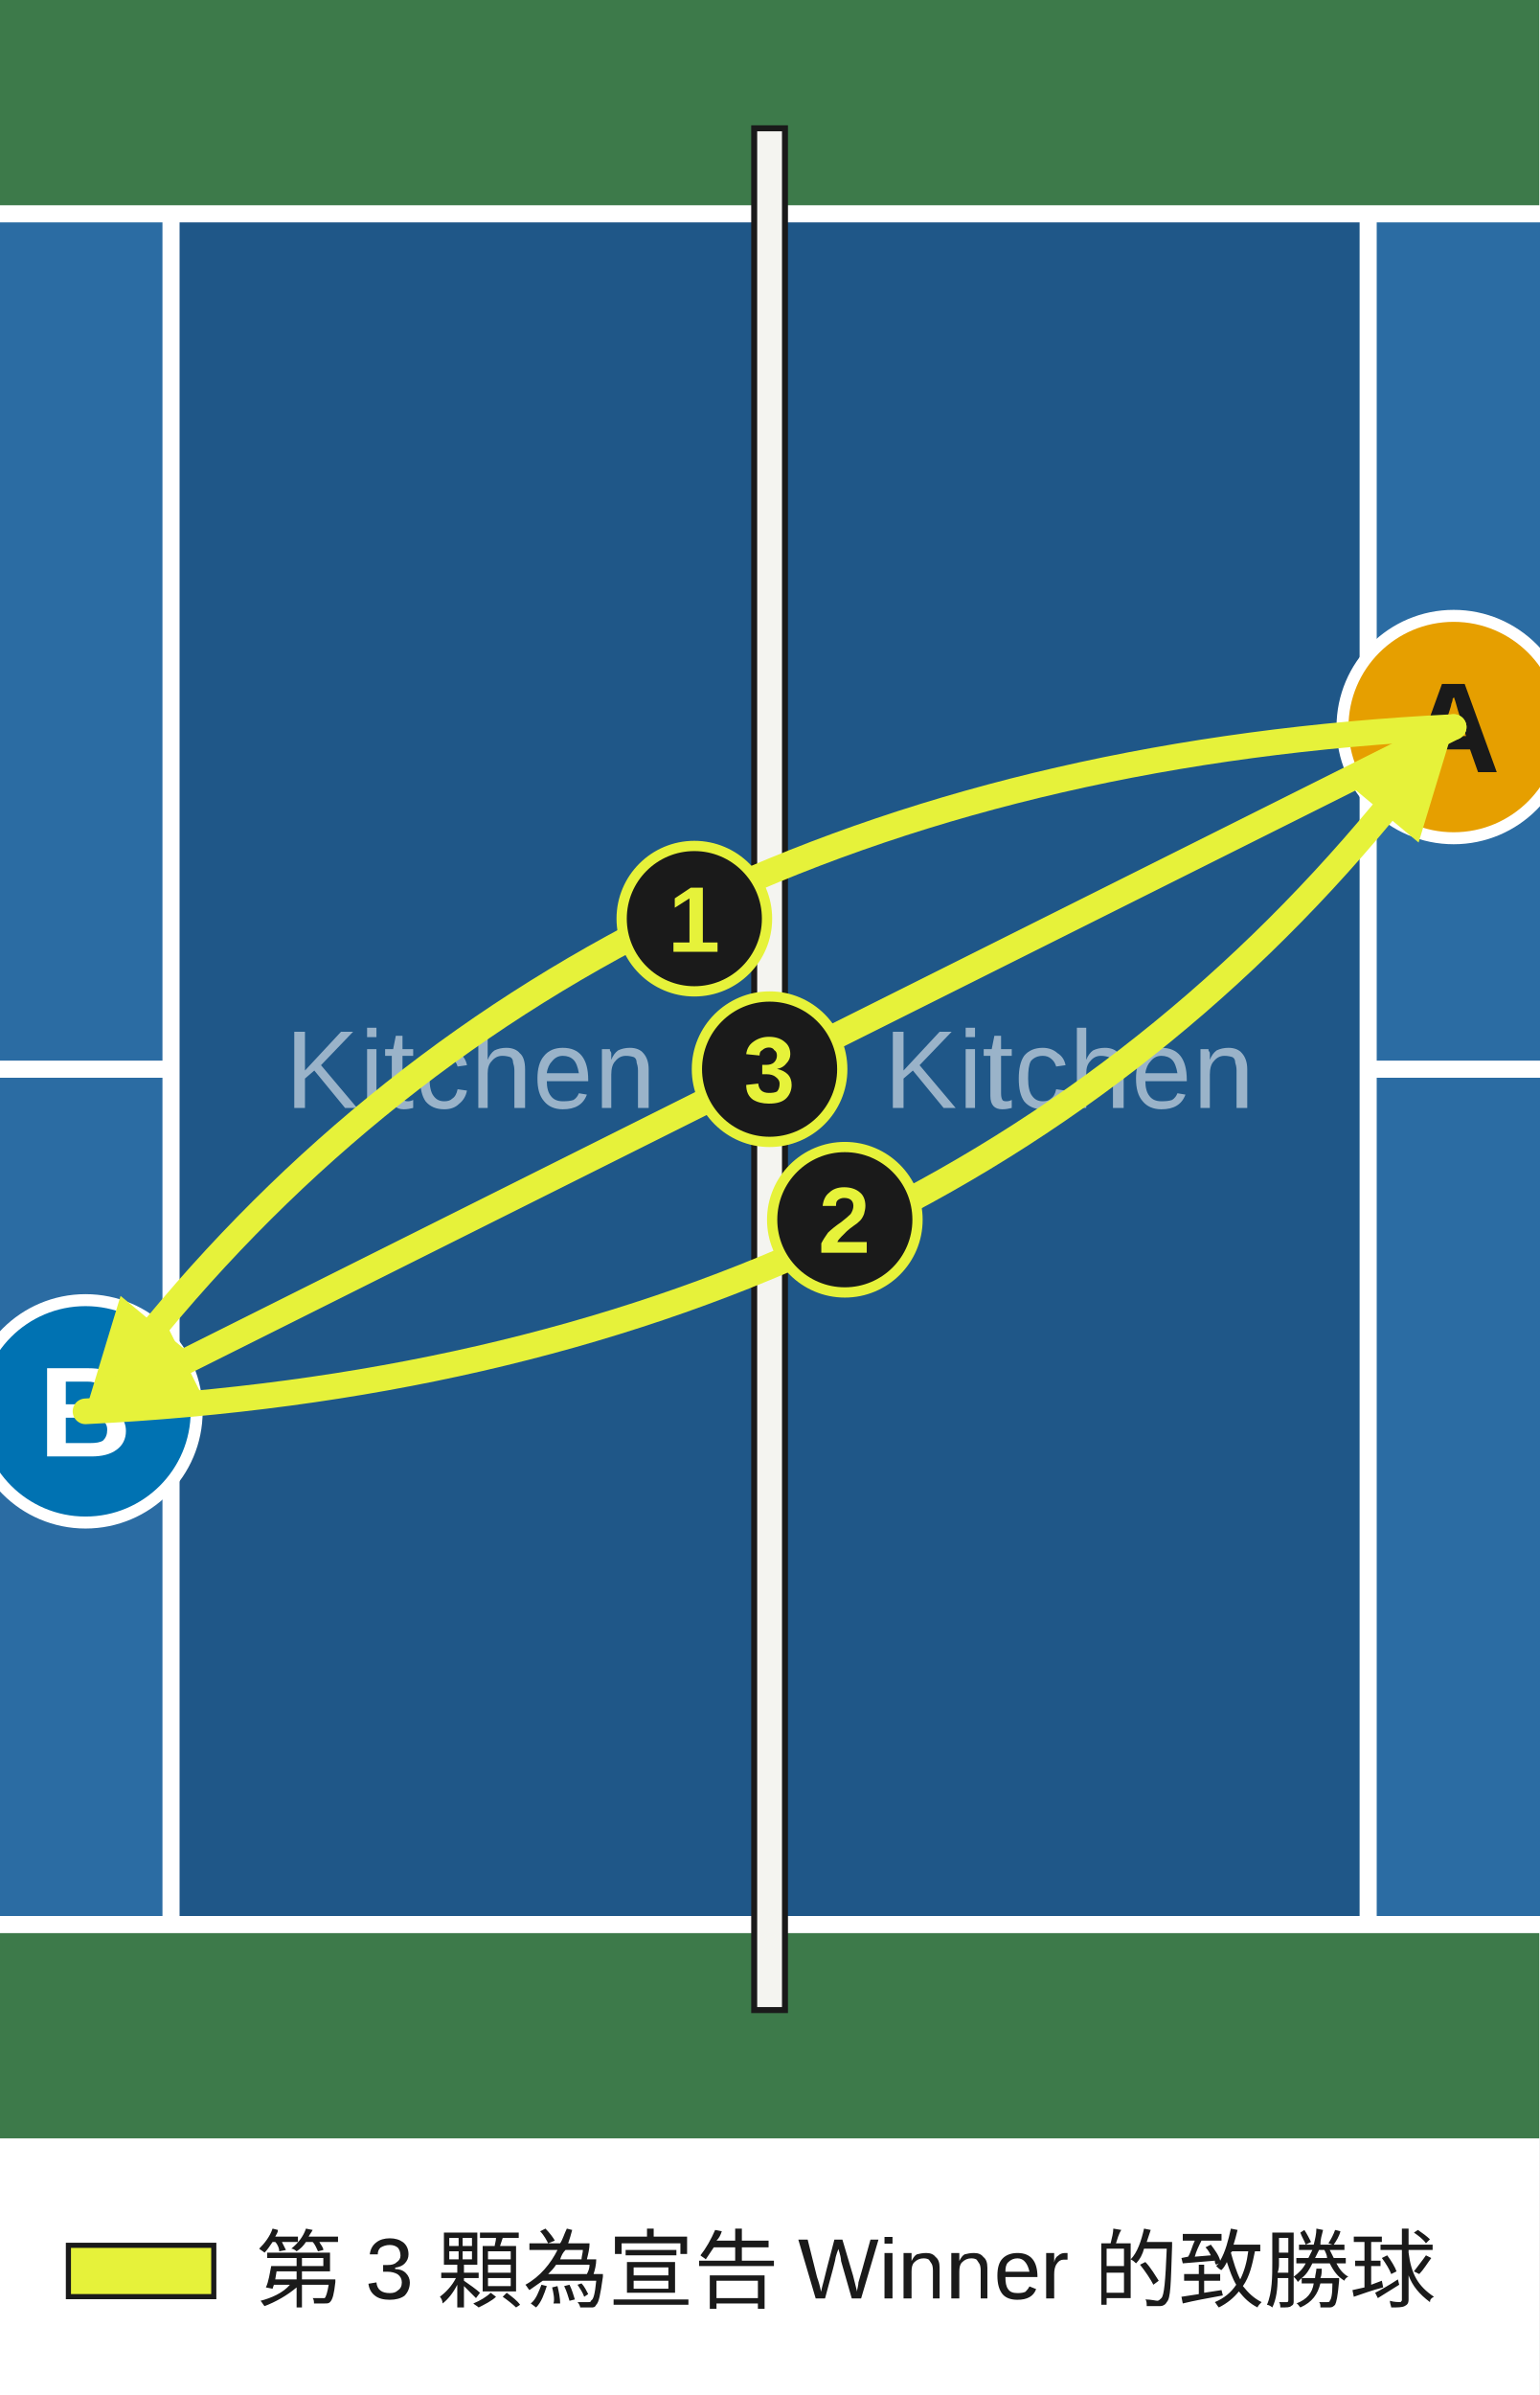
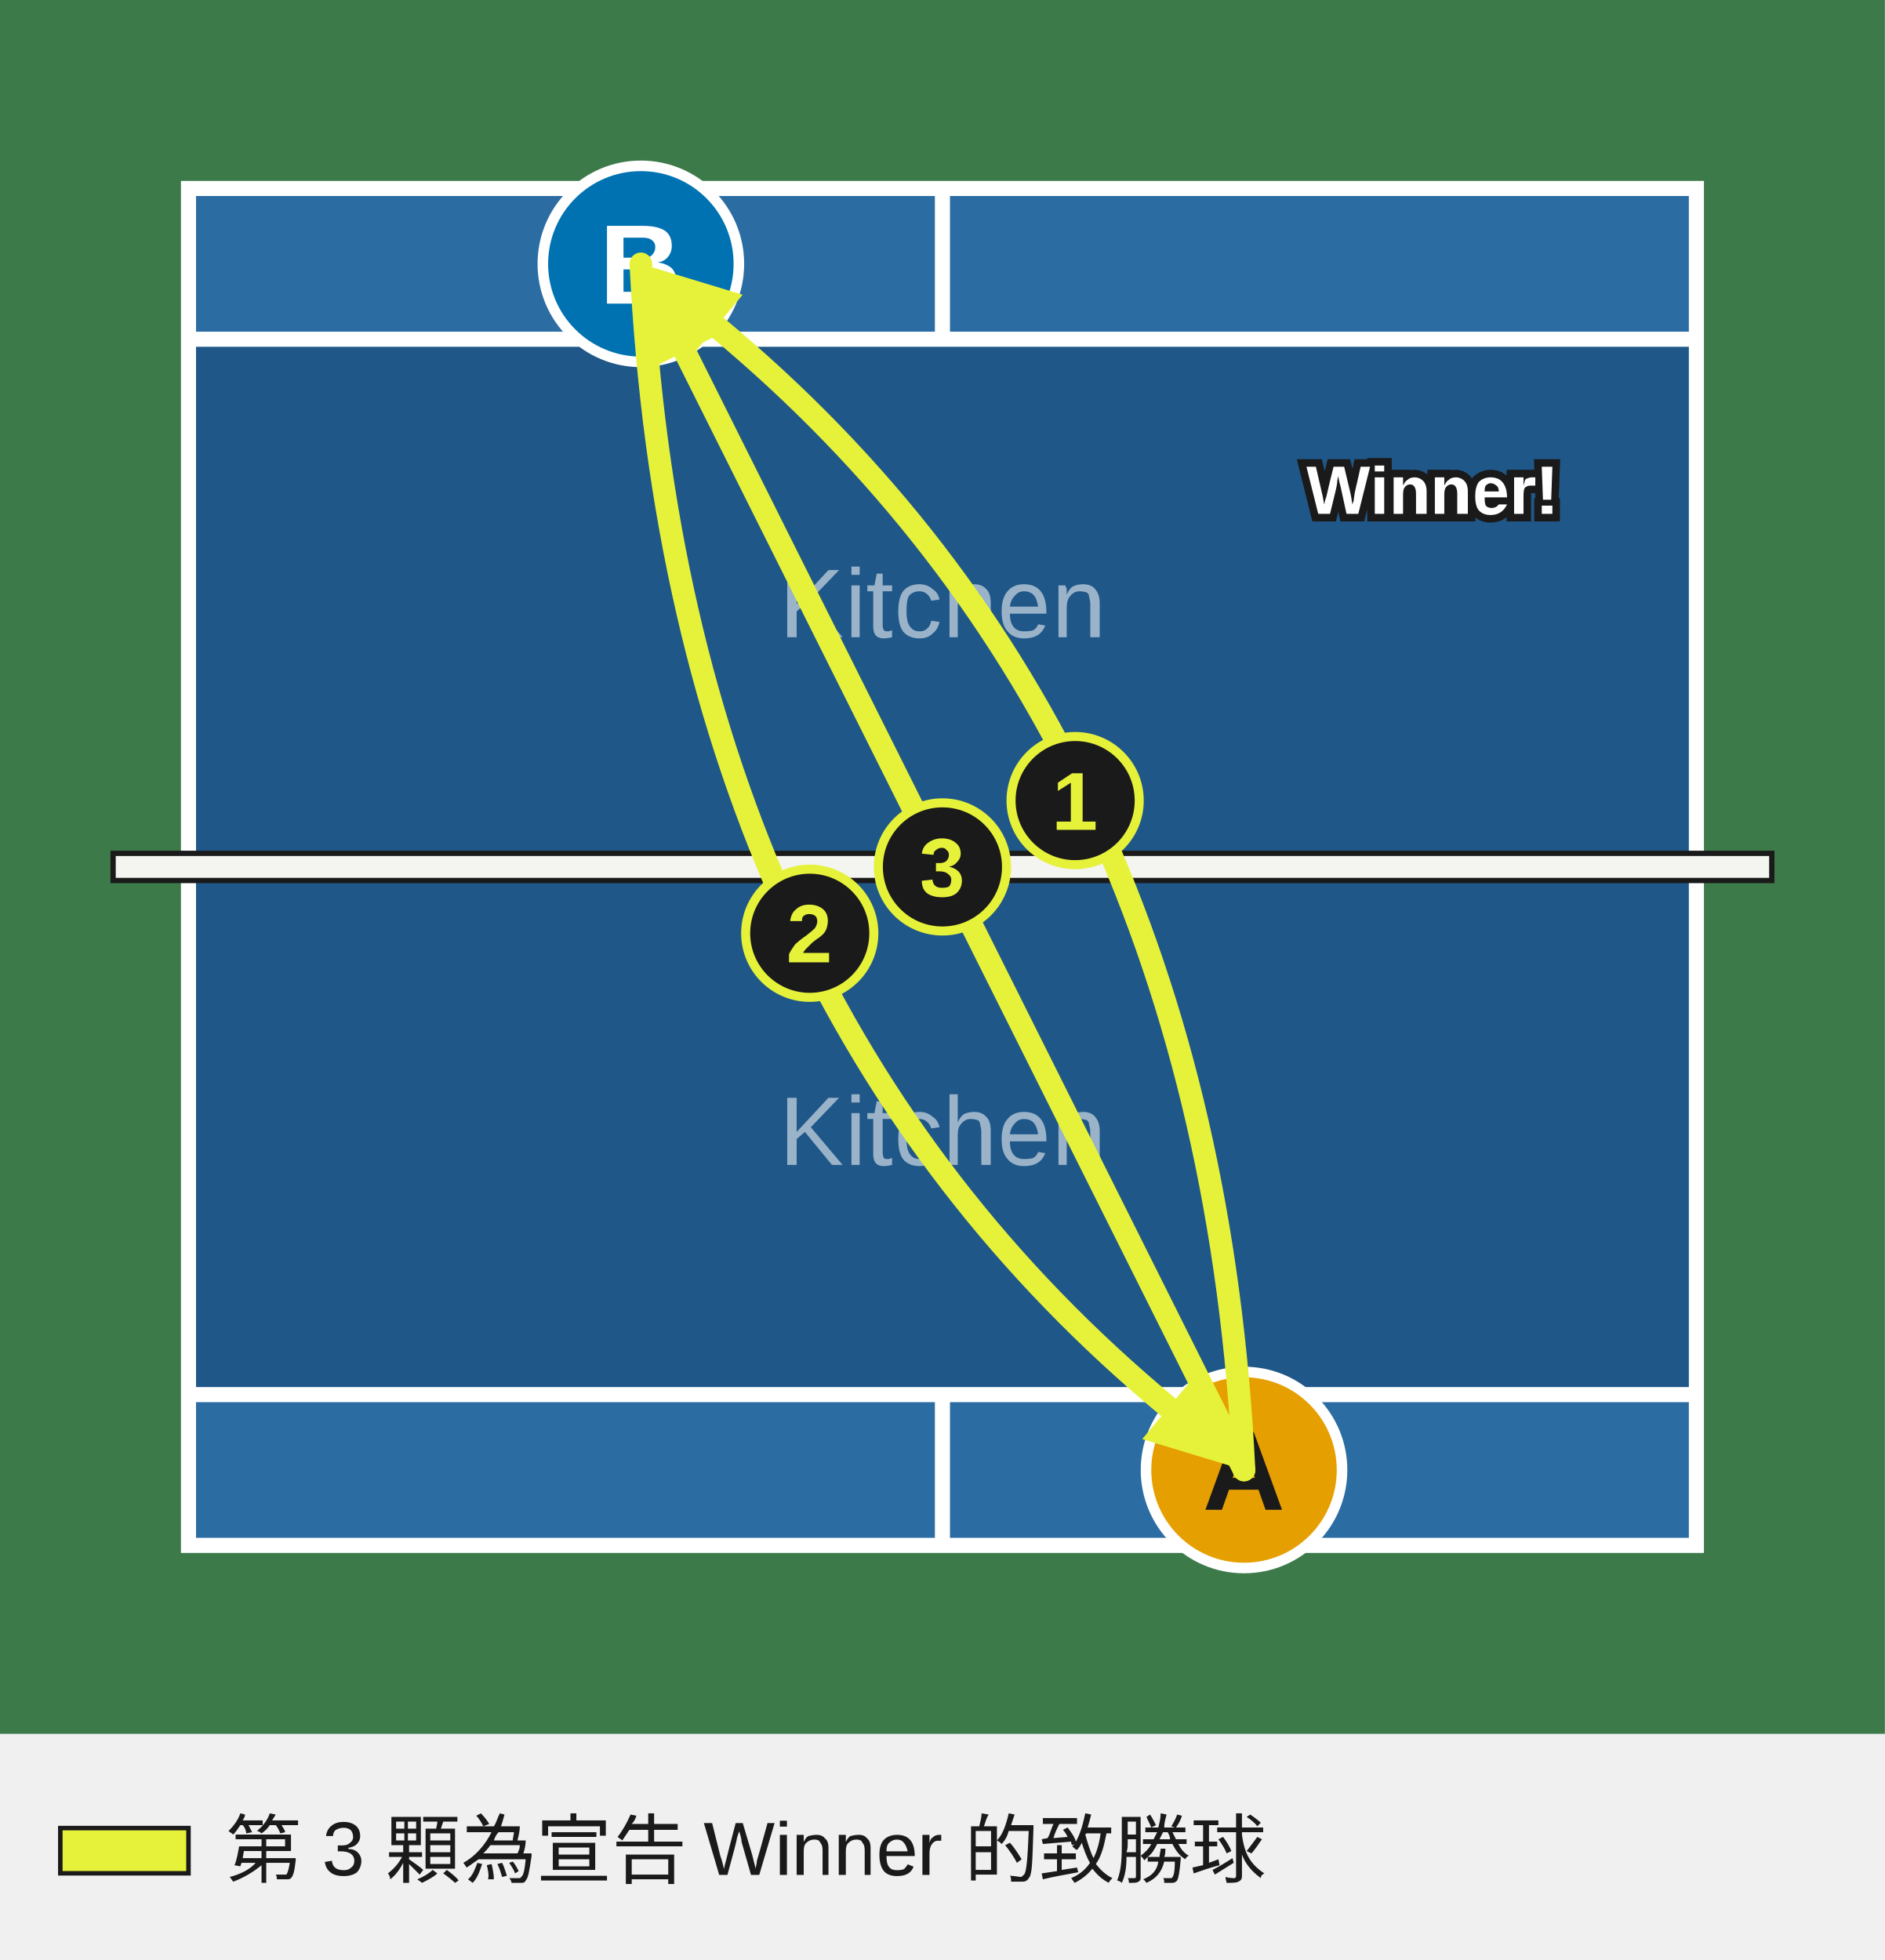
- <svg xmlns="http://www.w3.org/2000/svg" viewBox="13 -22.5 18 28" width="288" height="448" role="img" aria-label="勝利球判斷 Winner" font-family="Arial, Helvetica, 'Helvetica Neue', sans-serif">
-   <rect x="13" y="-22.5" width="18" height="28" fill="#ffffff" />
-   <g transform="rotate(-90)">
-     <rect x="-2.5" y="13" width="25" height="18" fill="#3d7a4a" />
-     <rect x="0" y="0" width="20" height="44" fill="#2b6ca3" />
+ <svg xmlns="http://www.w3.org/2000/svg" viewBox="-2.5 10.5 25 26" width="400" height="416" role="img" aria-label="勝利球判斷 Winner" font-family="Arial, Helvetica, 'Helvetica Neue', sans-serif">
+   <g>
+     <rect x="-2.5" y="10.5" width="25" height="23" fill="#3d7a4a" />
+     <rect x="0" y="13" width="20" height="18" fill="#2b6ca3" />
    <rect x="0" y="15" width="20" height="7" fill="#1f5788" />
    <rect x="0" y="22" width="20" height="7" fill="#1f5788" />
-     <rect x="0" y="0" width="20" height="44" stroke="#ffffff" stroke-width="0.2" fill="none" />
-     <path d="M0 15H20M0 29H20M10 0V15M10 29V44" stroke="#ffffff" stroke-width="0.2" fill="none" />
-     <text x="10" y="18.5" dy="0.35em" font-size="1.3" fill="#ffffff" fill-opacity="0.55" text-anchor="middle" font-family="Arial, Helvetica, 'Helvetica Neue', sans-serif" transform="rotate(90 10 18.5)">Kitchen</text>
-     <text x="10" y="25.5" dy="0.35em" font-size="1.3" fill="#ffffff" fill-opacity="0.55" text-anchor="middle" font-family="Arial, Helvetica, 'Helvetica Neue', sans-serif" transform="rotate(90 10 25.5)">Kitchen</text>
+     <rect x="0" y="13" width="20" height="18" stroke="#ffffff" stroke-width="0.2" fill="none" />
+     <path d="M0 15H20M0 29H20 M10 13V15M10 29V31" stroke="#ffffff" stroke-width="0.2" fill="none" />
+     <text x="10" y="18.5" dy="0.35em" font-size="1.3" fill="#ffffff" fill-opacity="0.55" text-anchor="middle" font-family="Arial, Helvetica, 'Helvetica Neue', sans-serif">Kitchen</text>
+     <text x="10" y="25.5" dy="0.35em" font-size="1.3" fill="#ffffff" fill-opacity="0.55" text-anchor="middle" font-family="Arial, Helvetica, 'Helvetica Neue', sans-serif">Kitchen</text>
    <rect x="-1" y="21.82" width="22" height="0.36" fill="#f4f4f0" stroke="#1a1a1a" stroke-width="0.07" />
    <circle cx="14" cy="30" r="1.3" fill="#e69f00" stroke="#ffffff" stroke-width="0.14" />
-     <text x="14" y="30" dy="0.35em" font-size="1.5" font-weight="700" fill="#1a1a1a" text-anchor="middle" font-family="Arial, Helvetica, 'Helvetica Neue', sans-serif" transform="rotate(90 14 30)">A</text>
+     <text x="14" y="30" dy="0.35em" font-size="1.5" font-weight="700" fill="#1a1a1a" text-anchor="middle" font-family="Arial, Helvetica, 'Helvetica Neue', sans-serif">A</text>
    <circle cx="6" cy="14" r="1.3" fill="#0072b2" stroke="#ffffff" stroke-width="0.14" />
-     <text x="6" y="14" dy="0.35em" font-size="1.5" font-weight="700" fill="#ffffff" text-anchor="middle" font-family="Arial, Helvetica, 'Helvetica Neue', sans-serif" transform="rotate(90 6 14)">B</text>
-     <path d="M14 30Q13.52 20.24 7 14.83" fill="none" stroke="#e6f23a" stroke-width="0.3" stroke-linecap="round" />
+     <text x="6" y="14" dy="0.35em" font-size="1.5" font-weight="700" fill="#ffffff" text-anchor="middle" font-family="Arial, Helvetica, 'Helvetica Neue', sans-serif">B</text>
+     <path d="M14,30Q13.52,20.24 7,14.83" fill="none" stroke="#e6f23a" stroke-width="0.3" stroke-linecap="round" />
    <polygon points="6,14 7.35,14.41 6.65,15.25" fill="#e6f23a" />
    <circle cx="11.76" cy="21.12" r="0.85" fill="#1a1a1a" stroke="#e6f23a" stroke-width="0.12" />
-     <text x="11.76" y="21.12" dy="0.35em" font-size="1.1" font-weight="700" fill="#e6f23a" text-anchor="middle" font-family="Arial, Helvetica, 'Helvetica Neue', sans-serif" transform="rotate(90 11.76 21.12)">1</text>
-     <path d="M6 14Q6.48 23.76 13 29.17" fill="none" stroke="#e6f23a" stroke-width="0.3" stroke-linecap="round" />
+     <text x="11.76" y="21.12" dy="0.35em" font-size="1.1" font-weight="700" fill="#e6f23a" text-anchor="middle" font-family="Arial, Helvetica, 'Helvetica Neue', sans-serif">1</text>
+     <path d="M6,14Q6.48,23.76 13,29.17" fill="none" stroke="#e6f23a" stroke-width="0.3" stroke-linecap="round" />
    <polygon points="14,30 12.65,29.59 13.35,28.75" fill="#e6f23a" />
    <circle cx="8.24" cy="22.88" r="0.85" fill="#1a1a1a" stroke="#e6f23a" stroke-width="0.12" />
-     <text x="8.24" y="22.88" dy="0.35em" font-size="1.1" font-weight="700" fill="#e6f23a" text-anchor="middle" font-family="Arial, Helvetica, 'Helvetica Neue', sans-serif" transform="rotate(90 8.24 22.88)">2</text>
-     <path d="M14 30L6.58 15.16" fill="none" stroke="#e6f23a" stroke-width="0.3" stroke-linecap="round" />
+     <text x="8.24" y="22.88" dy="0.35em" font-size="1.1" font-weight="700" fill="#e6f23a" text-anchor="middle" font-family="Arial, Helvetica, 'Helvetica Neue', sans-serif">2</text>
+     <path d="M14,30L6.58,15.16" fill="none" stroke="#e6f23a" stroke-width="0.3" stroke-linecap="round" />
    <polygon points="6,14 7.07,14.92 6.09,15.41" fill="#e6f23a" />
    <circle cx="10" cy="22" r="0.85" fill="#1a1a1a" stroke="#e6f23a" stroke-width="0.12" />
-     <text x="10" y="22" dy="0.35em" font-size="1.1" font-weight="700" fill="#e6f23a" text-anchor="middle" font-family="Arial, Helvetica, 'Helvetica Neue', sans-serif" transform="rotate(90 10 22)">3</text>
+     <text x="10" y="22" dy="0.35em" font-size="1.1" font-weight="700" fill="#e6f23a" text-anchor="middle" font-family="Arial, Helvetica, 'Helvetica Neue', sans-serif">3</text>
+     <text x="16.5" y="17" dy="0.35em" font-size="0.9" font-weight="700" fill="#ffffff" stroke="#1a1a1a" stroke-width="0.2" paint-order="stroke" text-anchor="middle" font-family="Arial, Helvetica, 'Helvetica Neue', sans-serif">Winner!</text>
  </g>
-   <rect x="13.8" y="3.75" width="1.7" height="0.6" fill="#e6f23a" stroke="#1a1a1a" stroke-width="0.06" />
-   <text x="16" y="4.05" font-size="1" fill="#1a1a1a" font-family="Arial, Helvetica, 'Helvetica Neue', sans-serif" dy="0.35em">第 3 顆為宣告 Winner 的致勝球</text>
+   <rect x="-1.7" y="34.75" width="1.7" height="0.6" fill="#e6f23a" stroke="#1a1a1a" stroke-width="0.06" />
+   <text x="0.5" y="35.05" font-size="1" fill="#1a1a1a" font-family="Arial, Helvetica, 'Helvetica Neue', sans-serif" dy="0.35em">第 3 顆為宣告 Winner 的致勝球</text>
</svg>
